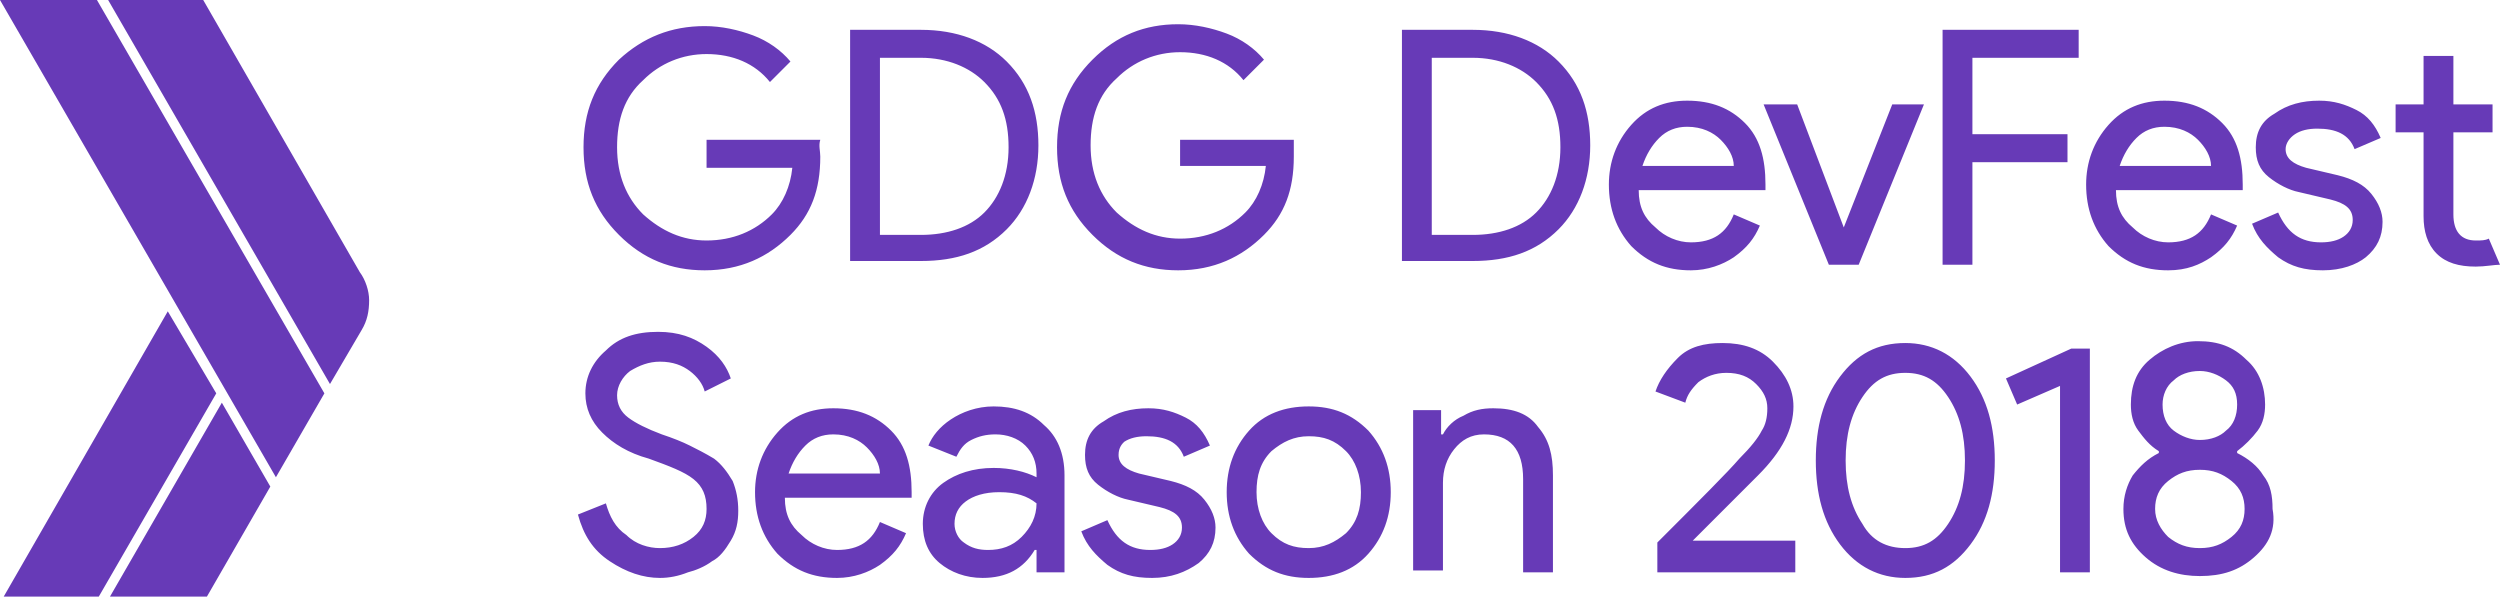
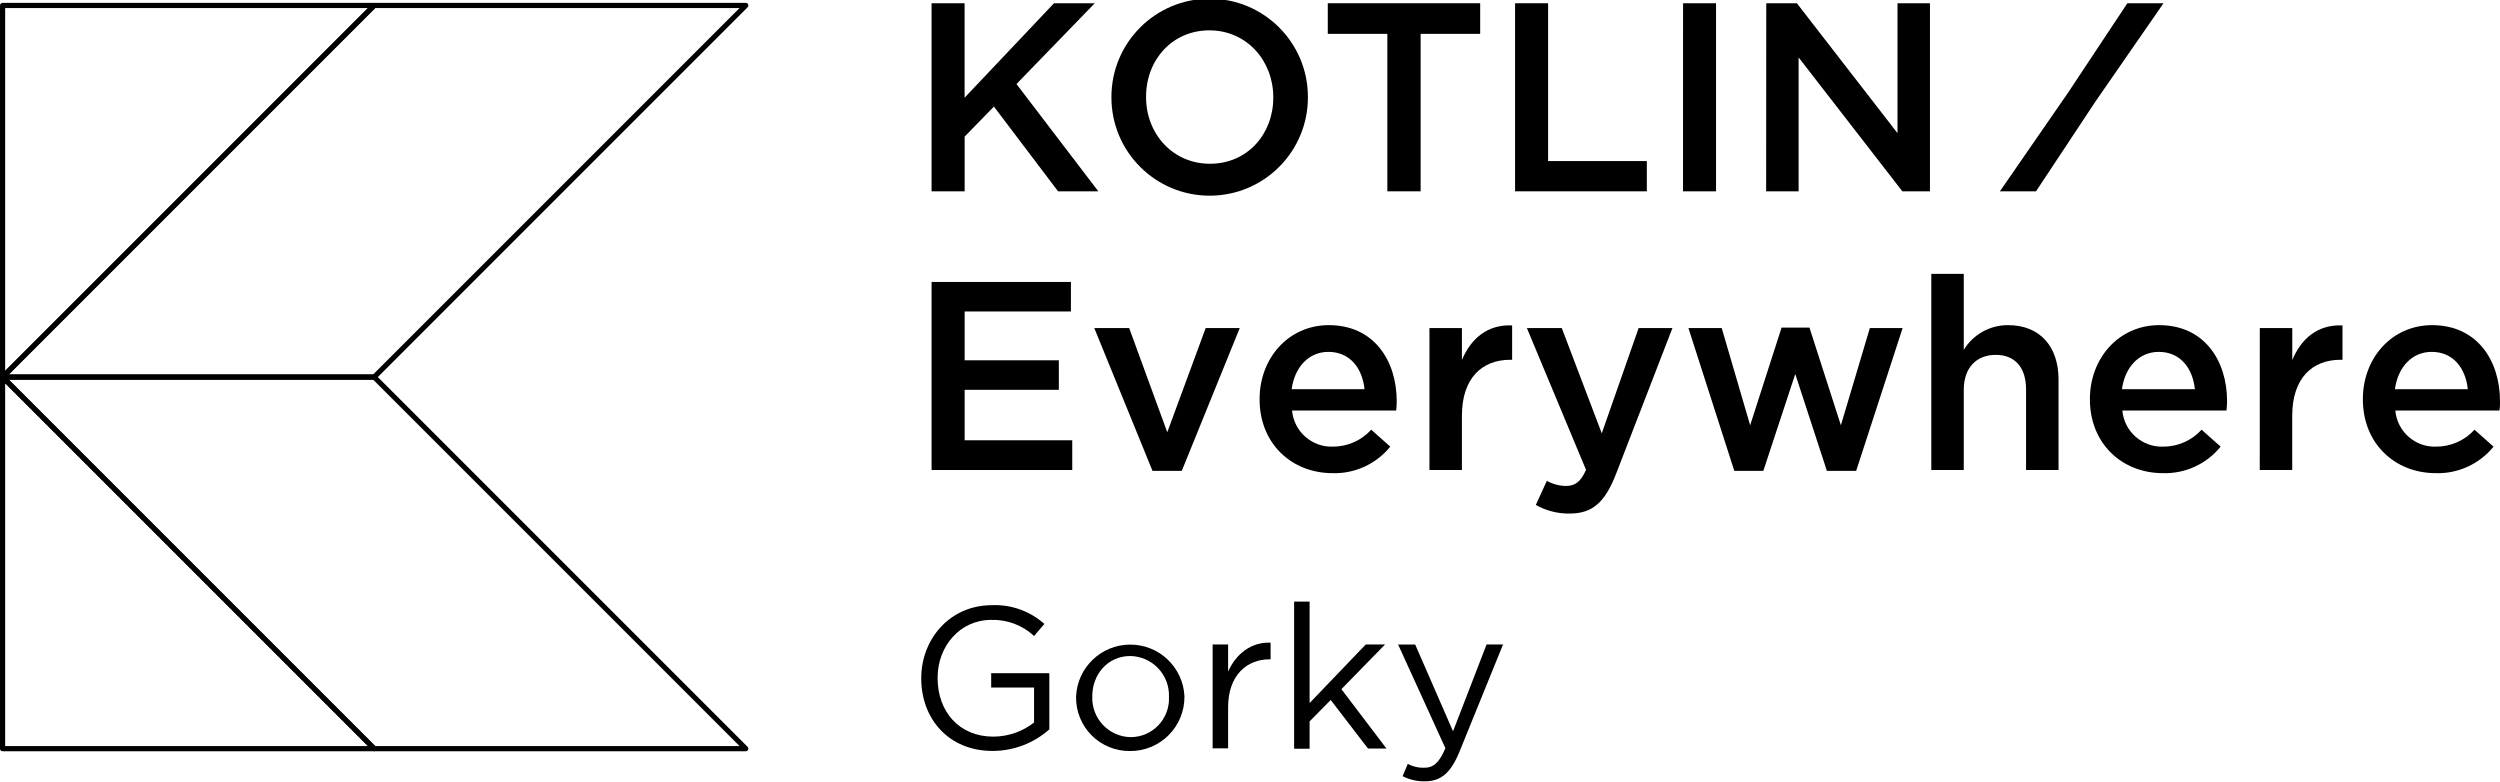
- <svg xmlns="http://www.w3.org/2000/svg" id="Layer_4" width="134.1" height="32">
-   <style>.st0{fill:#673ab7}</style>
-   <g id="XMLID_261_">
-     <path id="XMLID_259_" d="M5.2 0H0l14.8 25.6 2.6-4.5z" class="st0" />
-     <path id="XMLID_258_" d="M19.3 14.6L10.9 0H5.8l11.9 20.6 1.7-2.9c.3-.5.4-1 .4-1.6 0-.5-.2-1.1-.5-1.5z" class="st0" />
-     <path id="XMLID_257_" d="M9 16.7L.2 32h5.1l6.3-10.9z" class="st0" />
-     <path id="XMLID_256_" d="M11.9 21.6L5.9 32h5.2l3.4-5.9z" class="st0" />
-   </g>
-   <g id="XMLID_1_">
-     <path d="M44 8.4c0 1.8-.5 3.1-1.6 4.2-1.2 1.2-2.7 1.9-4.6 1.9-1.8 0-3.3-.6-4.6-1.9-1.3-1.3-1.9-2.8-1.9-4.7s.6-3.4 1.9-4.7C34.5 2 36 1.4 37.8 1.4c.9 0 1.8.2 2.6.5s1.5.8 2 1.4l-1.1 1.1c-.8-1-2-1.5-3.4-1.5-1.3 0-2.5.5-3.4 1.4-1 .9-1.4 2.1-1.4 3.6s.5 2.7 1.4 3.6c1 .9 2.1 1.4 3.4 1.4 1.4 0 2.6-.5 3.5-1.4.6-.6 1-1.5 1.1-2.5h-4.6V7.5H44c-.1.3 0 .6 0 .9zM45.6 14.2V1.6h3.8c1.9 0 3.5.6 4.6 1.7 1.2 1.2 1.7 2.7 1.7 4.5s-.6 3.4-1.7 4.5c-1.2 1.2-2.7 1.7-4.6 1.7h-3.8zm1.6-1.6h2.2c1.4 0 2.6-.4 3.4-1.2.8-.8 1.3-2 1.3-3.5s-.4-2.6-1.3-3.5c-.8-.8-2-1.3-3.4-1.3h-2.2v9.5zM69.4 8.4c0 1.8-.5 3.1-1.6 4.2-1.2 1.2-2.7 1.9-4.6 1.9-1.8 0-3.3-.6-4.6-1.9-1.3-1.3-1.9-2.8-1.9-4.7s.6-3.4 1.9-4.7c1.3-1.3 2.8-1.9 4.6-1.9.9 0 1.8.2 2.6.5s1.5.8 2 1.4l-1.1 1.1c-.8-1-2-1.5-3.4-1.5-1.3 0-2.5.5-3.4 1.4-1 .9-1.4 2.1-1.4 3.6s.5 2.7 1.4 3.6c1 .9 2.1 1.4 3.4 1.4 1.4 0 2.6-.5 3.5-1.4.6-.6 1-1.5 1.1-2.5h-4.6V7.5h6.1v.9zM75.2 14.2V1.6H79c1.9 0 3.5.6 4.6 1.7 1.2 1.2 1.7 2.7 1.7 4.5s-.6 3.4-1.7 4.5C82.4 13.5 80.9 14 79 14h-3.8zm1.6-1.6H79c1.4 0 2.6-.4 3.4-1.2.8-.8 1.3-2 1.3-3.5s-.4-2.6-1.3-3.5c-.8-.8-2-1.3-3.4-1.3h-2.2v9.5zM90.7 14.5c-1.3 0-2.3-.4-3.2-1.3-.8-.9-1.2-2-1.2-3.3 0-1.2.4-2.3 1.2-3.2.8-.9 1.8-1.3 3-1.3 1.3 0 2.3.4 3.1 1.2.8.8 1.1 1.9 1.1 3.3v.3h-6.8c0 .9.3 1.5.9 2 .5.5 1.2.8 1.9.8 1.2 0 1.9-.5 2.3-1.5l1.4.6c-.3.7-.7 1.2-1.4 1.7-.6.4-1.4.7-2.3.7zM93 8.9c0-.5-.3-1-.7-1.4-.4-.4-1-.7-1.8-.7-.6 0-1.1.2-1.5.6-.4.4-.7.9-.9 1.5H93zM98.1 14.2l-3.5-8.6h1.8l2.5 6.6 2.6-6.6h1.7l-3.5 8.6h-1.6zM105.8 14.2h-1.6V1.6h7.3v1.5h-5.7v4.1h5.1v1.5h-5.1v5.5zM116.3 14.5c-1.3 0-2.3-.4-3.2-1.3-.8-.9-1.2-2-1.2-3.3 0-1.2.4-2.3 1.2-3.2.8-.9 1.8-1.3 3-1.3 1.3 0 2.3.4 3.1 1.2.8.8 1.1 1.9 1.1 3.3v.3h-6.8c0 .9.3 1.5.9 2 .5.5 1.2.8 1.9.8 1.2 0 1.9-.5 2.3-1.5l1.4.6c-.3.7-.7 1.2-1.4 1.7-.6.4-1.3.7-2.3.7zm2.3-5.6c0-.5-.3-1-.7-1.4-.4-.4-1-.7-1.8-.7-.6 0-1.1.2-1.5.6-.4.4-.7.9-.9 1.5h4.9zM124.6 14.5c-1 0-1.7-.2-2.4-.7-.6-.5-1.1-1-1.4-1.8l1.4-.6c.5 1.1 1.2 1.6 2.3 1.6.5 0 .9-.1 1.2-.3.3-.2.5-.5.5-.9 0-.6-.4-.9-1.2-1.1l-1.7-.4c-.5-.1-1.1-.4-1.6-.8s-.7-.9-.7-1.6c0-.8.3-1.4 1-1.8.7-.5 1.5-.7 2.4-.7.8 0 1.4.2 2 .5.6.3 1 .8 1.3 1.5l-1.4.6c-.3-.8-1-1.1-2-1.1-.5 0-.9.1-1.2.3-.3.2-.5.5-.5.8 0 .5.4.8 1.1 1l1.7.4c.8.2 1.4.5 1.8 1 .4.5.6 1 .6 1.5 0 .8-.3 1.4-.9 1.9-.5.4-1.3.7-2.3.7zM132.8 14.3c-.9 0-1.6-.2-2.1-.7-.5-.5-.7-1.2-.7-2V7.1h-1.5V5.6h1.5V3h1.6v2.6h2.1v1.5h-2.1v4.4c0 .9.4 1.4 1.2 1.4.3 0 .5 0 .7-.1l.6 1.4c-.3 0-.8.1-1.3.1zM35.4 31c-.9 0-1.8-.3-2.7-.9-.9-.6-1.4-1.4-1.7-2.5l1.5-.6c.2.7.5 1.3 1.1 1.7.5.5 1.2.7 1.8.7.7 0 1.3-.2 1.8-.6.5-.4.7-.9.7-1.5 0-.7-.2-1.2-.7-1.6-.5-.4-1.3-.7-2.4-1.1-1.1-.3-1.9-.8-2.5-1.4-.6-.6-.9-1.3-.9-2.1 0-.9.4-1.7 1.1-2.3.7-.7 1.6-1 2.8-1 1.1 0 1.9.3 2.6.8.7.5 1.1 1.1 1.3 1.7l-1.4.7c-.1-.4-.4-.8-.8-1.1-.4-.3-.9-.5-1.6-.5-.6 0-1.1.2-1.6.5-.4.3-.7.8-.7 1.3s.2.9.6 1.2c.4.3 1 .6 1.8.9.6.2 1.1.4 1.5.6.4.2.8.4 1.3.7.4.3.7.7 1 1.2.2.5.3 1 .3 1.6 0 .6-.1 1.1-.4 1.6-.3.5-.6.9-1 1.1-.4.3-.9.5-1.3.6-.5.2-1 .3-1.5.3zM44.9 31c-1.3 0-2.3-.4-3.2-1.3-.8-.9-1.2-2-1.2-3.3 0-1.2.4-2.3 1.2-3.2.8-.9 1.8-1.3 3-1.3 1.3 0 2.3.4 3.1 1.2.8.8 1.1 1.9 1.1 3.3v.3h-6.8c0 .9.3 1.5.9 2 .5.5 1.2.8 1.9.8 1.2 0 1.9-.5 2.3-1.5l1.4.6c-.3.7-.7 1.2-1.4 1.7-.6.4-1.4.7-2.3.7zm2.3-5.6c0-.5-.3-1-.7-1.4-.4-.4-1-.7-1.8-.7-.6 0-1.1.2-1.5.6-.4.4-.7.9-.9 1.5h4.9zM52.7 31c-.9 0-1.7-.3-2.3-.8-.6-.5-.9-1.2-.9-2.1 0-.9.4-1.7 1.1-2.2.7-.5 1.6-.8 2.7-.8.9 0 1.7.2 2.3.5v-.2c0-.6-.2-1.1-.6-1.5-.4-.4-1-.6-1.6-.6-.5 0-.9.1-1.3.3-.4.2-.6.5-.8.9l-1.5-.6c.2-.5.6-1 1.2-1.4.6-.4 1.4-.7 2.3-.7 1.1 0 2 .3 2.7 1 .7.6 1.1 1.5 1.1 2.7v5.2h-1.5v-1.2h-.1c-.6 1-1.5 1.5-2.8 1.5zm.3-1.5c.7 0 1.3-.2 1.8-.7.5-.5.8-1.1.8-1.8-.5-.4-1.1-.6-2-.6-.8 0-1.4.2-1.8.5-.4.3-.6.7-.6 1.2 0 .4.2.8.5 1 .4.3.8.4 1.3.4zM61.8 31c-1 0-1.7-.2-2.4-.7-.6-.5-1.1-1-1.4-1.8l1.4-.6c.5 1.1 1.2 1.6 2.3 1.6.5 0 .9-.1 1.2-.3.3-.2.5-.5.5-.9 0-.6-.4-.9-1.2-1.1l-1.7-.4c-.5-.1-1.1-.4-1.6-.8s-.7-.9-.7-1.6c0-.8.3-1.4 1-1.8.7-.5 1.5-.7 2.4-.7.8 0 1.4.2 2 .5.6.3 1 .8 1.3 1.5l-1.4.6c-.3-.8-1-1.1-2-1.1-.5 0-.9.1-1.2.3-.1.1-.3.3-.3.7 0 .5.4.8 1.1 1l1.7.4c.8.2 1.4.5 1.8 1 .4.5.6 1 .6 1.5 0 .8-.3 1.4-.9 1.9-.7.5-1.5.8-2.5.8zM67 23.1c.8-.9 1.9-1.3 3.2-1.3 1.3 0 2.3.4 3.2 1.3.8.9 1.2 2 1.2 3.3 0 1.3-.4 2.4-1.2 3.3-.8.9-1.9 1.3-3.2 1.3-1.3 0-2.3-.4-3.2-1.3-.8-.9-1.2-2-1.2-3.3 0-1.3.4-2.4 1.2-3.3zm1.2 5.5c.6.6 1.2.8 2 .8s1.4-.3 2-.8c.6-.6.8-1.3.8-2.2 0-.9-.3-1.7-.8-2.2-.6-.6-1.2-.8-2-.8s-1.4.3-2 .8c-.6.6-.8 1.3-.8 2.2 0 .9.3 1.7.8 2.2zM77.3 22.1v1.2h.1c.2-.4.6-.8 1.1-1 .5-.3 1-.4 1.6-.4 1.1 0 1.9.3 2.4 1 .6.7.8 1.5.8 2.6v5.2h-1.6v-5c0-1.6-.7-2.4-2.1-2.4-.7 0-1.2.3-1.6.8-.4.5-.6 1.1-.6 1.8v4.7h-1.6V22h1.5zM96.5 30.7h-7.6v-1.6c2.3-2.3 3.8-3.8 4.4-4.5.6-.6 1-1.1 1.2-1.5.2-.3.3-.7.3-1.2s-.2-.9-.6-1.3c-.4-.4-.9-.6-1.6-.6-.6 0-1.1.2-1.5.5-.4.4-.6.7-.7 1.1l-1.6-.6c.2-.6.6-1.2 1.2-1.8.6-.6 1.4-.8 2.4-.8 1.1 0 2 .3 2.7 1 .7.7 1.1 1.5 1.1 2.4 0 1.2-.6 2.4-1.9 3.7L90.8 29h5.5v1.7zM105.7 29.2c-.9 1.2-2 1.8-3.5 1.8-1.4 0-2.6-.6-3.5-1.8-.9-1.2-1.3-2.7-1.3-4.5 0-1.8.4-3.3 1.3-4.5.9-1.2 2-1.8 3.5-1.8 1.4 0 2.6.6 3.5 1.8.9 1.2 1.3 2.7 1.3 4.5 0 1.8-.4 3.3-1.3 4.5zm-3.5.2c1 0 1.7-.4 2.3-1.3.6-.9.9-2 .9-3.4s-.3-2.5-.9-3.4c-.6-.9-1.3-1.3-2.3-1.3-1 0-1.7.4-2.3 1.3-.6.9-.9 2-.9 3.4s.3 2.5.9 3.4c.5.9 1.3 1.3 2.3 1.3zM112.1 30.7h-1.6v-10l-2.3 1-.6-1.4 3.5-1.6h1v12zM120.9 29.9c-.8.7-1.7 1-2.9 1-1.1 0-2.1-.3-2.9-1-.8-.7-1.2-1.5-1.2-2.6 0-.7.2-1.3.5-1.8.4-.5.8-.9 1.4-1.2v-.1c-.5-.3-.8-.7-1.1-1.1-.3-.4-.4-.9-.4-1.4 0-1 .3-1.8 1-2.4.7-.6 1.6-1 2.6-1 1.1 0 1.9.3 2.6 1 .7.6 1 1.5 1 2.4 0 .5-.1 1-.4 1.4-.3.4-.7.8-1.1 1.1v.1c.6.3 1.1.7 1.4 1.2.4.5.5 1.1.5 1.8.2 1.1-.2 1.9-1 2.6zm-4.6-1.1c.5.4 1 .6 1.7.6s1.2-.2 1.7-.6c.5-.4.7-.9.7-1.5s-.2-1.1-.7-1.5c-.5-.4-1-.6-1.7-.6s-1.2.2-1.7.6c-.5.4-.7.9-.7 1.5s.3 1.1.7 1.5zm.3-5.7c.4.3.9.5 1.4.5.6 0 1.1-.2 1.4-.5.4-.3.6-.8.6-1.4 0-.6-.2-1-.6-1.3-.4-.3-.9-.5-1.4-.5-.6 0-1.1.2-1.4.5-.4.3-.6.8-.6 1.3 0 .6.2 1.1.6 1.4z" class="st0" />
-   </g>
+ <svg xmlns="http://www.w3.org/2000/svg" id="Layer_1" data-name="Layer 1" viewBox="0 0 484.4 151.38">
+   <defs>
+     <style>.cls-1{fill:none;stroke:#000;stroke-linecap:round;stroke-linejoin:round;}</style>
+   </defs>
+   <polygon class="cls-1" points="144.5 1.06 72.5 73.06 0.5 73.06 72.5 1.06 144.5 1.06" />
+   <polygon class="cls-1" points="72.5 1.06 0.5 1.06 0.5 73.06 72.5 1.06" />
+   <polygon class="cls-1" points="0.5 73.06 0.5 145.06 72.5 145.06 0.5 73.06" />
+   <polygon class="cls-1" points="0.5 73.06 72.5 145.06 144.5 145.06 72.5 73.06 0.5 73.06" />
+   <path d="M216,35.56h6.4v18.3l17.32-18.3h7.9L232.45,51.21,248.31,72h-7.8L228.08,55.58l-5.67,5.82V72H216Z" transform="translate(-35.5 -34.93)" />
+   <path d="M250.85,53.86v-.1a19,19,0,0,1,38.07-.1v.1a19,19,0,0,1-38.07.1Zm31.36,0v-.1c0-7.07-5.15-12.95-12.38-12.95s-12.27,5.77-12.27,12.85v.1c0,7.07,5.15,12.9,12.38,12.9S282.21,60.94,282.21,53.86Z" transform="translate(-35.5 -34.93)" />
+   <path d="M304.31,41.49H292.77V35.56H322.3v5.93H310.76V72h-6.45Z" transform="translate(-35.5 -34.93)" />
+   <path d="M329.06,35.56h6.4V66.14h19.13V72H329.06Z" transform="translate(-35.5 -34.93)" />
+   <path d="M361.61,35.56H368V72h-6.4Z" transform="translate(-35.5 -34.93)" />
+   <path d="M377.73,35.56h5.93l19.5,25.17V35.56h6.29V72H404.1L384,46.06V72h-6.29Z" transform="translate(-35.5 -34.93)" />
+   <path d="M216,89.56h27v5.72H222.41v9.46h18.25v5.72H222.41v9.78h20.85V126H216Z" transform="translate(-35.5 -34.93)" />
+   <path d="M247.53,98.5h6.76l7.38,20.18,7.44-20.18h6.6l-11.23,27.67h-5.67Z" transform="translate(-35.5 -34.93)" />
+   <path d="M279.56,112.34v-.11c0-7.85,5.56-14.3,13.41-14.3,8.74,0,13.16,6.86,13.16,14.77,0,.57-.05,1.14-.1,1.77H285.85a7.67,7.67,0,0,0,7.9,7,10,10,0,0,0,7.44-3.28l3.69,3.28a13.88,13.88,0,0,1-11.23,5.14C285.69,126.58,279.56,120.81,279.56,112.34Zm20.33-2c-.42-4.06-2.81-7.23-7-7.23-3.85,0-6.55,3-7.12,7.23Z" transform="translate(-35.5 -34.93)" />
+   <path d="M312.47,98.5h6.29v6.19c1.72-4.11,4.89-6.92,9.73-6.71v6.66h-.36c-5.52,0-9.37,3.59-9.37,10.87V126h-6.29Z" transform="translate(-35.5 -34.93)" />
+   <path d="M353,98.5h6.55l-10.92,28.24c-2.18,5.62-4.63,7.7-9.05,7.7a13,13,0,0,1-6.5-1.67l2.14-4.68a7.66,7.66,0,0,0,3.69,1c1.77,0,2.86-.78,3.9-3.12L331.35,98.5h6.76l7.75,20.39Z" transform="translate(-35.5 -34.93)" />
+   <path d="M362.65,98.5h6.45l5.51,18.83L380.7,98.4h5.4l6.09,18.93L397.8,98.5h6.35l-9,27.67h-5.67l-6.13-18.77-6.19,18.77h-5.62Z" transform="translate(-35.5 -34.93)" />
+   <path d="M409.71,88H416v14.71a10,10,0,0,1,8.58-4.78c6.19,0,9.78,4.16,9.78,10.51V126h-6.29v-15.6c0-4.26-2.13-6.71-5.88-6.71S416,106.2,416,110.46V126h-6.29Z" transform="translate(-35.5 -34.93)" />
+   <path d="M440.44,112.34v-.11c0-7.85,5.57-14.3,13.42-14.3,8.74,0,13.16,6.86,13.16,14.77,0,.57-.06,1.14-.11,1.77H446.73a7.67,7.67,0,0,0,7.91,7,10,10,0,0,0,7.44-3.28l3.69,3.28a13.88,13.88,0,0,1-11.23,5.14C446.58,126.58,440.44,120.81,440.44,112.34Zm20.34-2c-.42-4.06-2.81-7.23-7-7.23-3.85,0-6.56,3-7.13,7.23Z" transform="translate(-35.5 -34.93)" />
+   <path d="M473.36,98.5h6.29v6.19c1.72-4.11,4.89-6.92,9.73-6.71v6.66H489c-5.51,0-9.36,3.59-9.36,10.87V126h-6.29Z" transform="translate(-35.5 -34.93)" />
+   <path d="M493.33,112.34v-.11c0-7.85,5.56-14.3,13.41-14.3,8.74,0,13.16,6.86,13.16,14.77,0,.57,0,1.14-.11,1.77H499.62a7.66,7.66,0,0,0,7.9,7,10,10,0,0,0,7.44-3.28l3.69,3.28a13.88,13.88,0,0,1-11.23,5.14C499.46,126.58,493.33,120.81,493.33,112.34Zm20.33-2c-.42-4.06-2.81-7.23-7-7.23-3.85,0-6.55,3-7.12,7.23Z" transform="translate(-35.5 -34.93)" />
+   <path d="M214,166.39v-.08c0-7.49,5.49-14.12,13.69-14.12a14.37,14.37,0,0,1,10.17,3.63l-2,2.34a11.64,11.64,0,0,0-8.31-3.12c-6.05,0-10.38,5.11-10.38,11.19v.08c0,6.51,4.18,11.35,10.81,11.35a12.89,12.89,0,0,0,7.88-2.73v-6.79h-8.31v-2.77h11.27v10.88a16.52,16.52,0,0,1-11,4.18C219.29,180.43,214,174.19,214,166.39Z" transform="translate(-35.5 -34.93)" />
+   <path d="M244,170v-.08a10.51,10.51,0,0,1,21-.08v.08a10.48,10.48,0,0,1-10.57,10.53A10.33,10.33,0,0,1,244,170ZM262,170v-.08a7.63,7.63,0,0,0-7.49-7.88c-4.37,0-7.37,3.55-7.37,7.8v.08a7.57,7.57,0,0,0,7.45,7.84A7.44,7.44,0,0,0,262,170Z" transform="translate(-35.5 -34.93)" />
+   <path d="M270.46,159.8h3v5.26c1.48-3.35,4.41-5.77,8.23-5.61v3.23h-.23c-4.41,0-8,3.16-8,9.25v8h-3Z" transform="translate(-35.5 -34.93)" />
+   <path d="M286.25,151.49h3v19.66l10.88-11.35h3.74l-8.46,8.66,8.73,11.5h-3.58l-7.22-9.4-4.09,4.14V180h-3Z" transform="translate(-35.5 -34.93)" />
+   <path d="M323.54,159.8h3.19l-8.46,20.82c-1.71,4.18-3.66,5.7-6.71,5.7a9.12,9.12,0,0,1-4.29-1l1-2.38a6.26,6.26,0,0,0,3.16.75c1.79,0,2.92-.94,4.13-3.79l-9.16-20.08h3.31l7.33,16.81Z" transform="translate(-35.5 -34.93)" />
+   <path d="M436.21,52.88,447.7,35.56h7L441.49,54.64,430,72h-7Z" transform="translate(-35.5 -34.93)" />
</svg>
